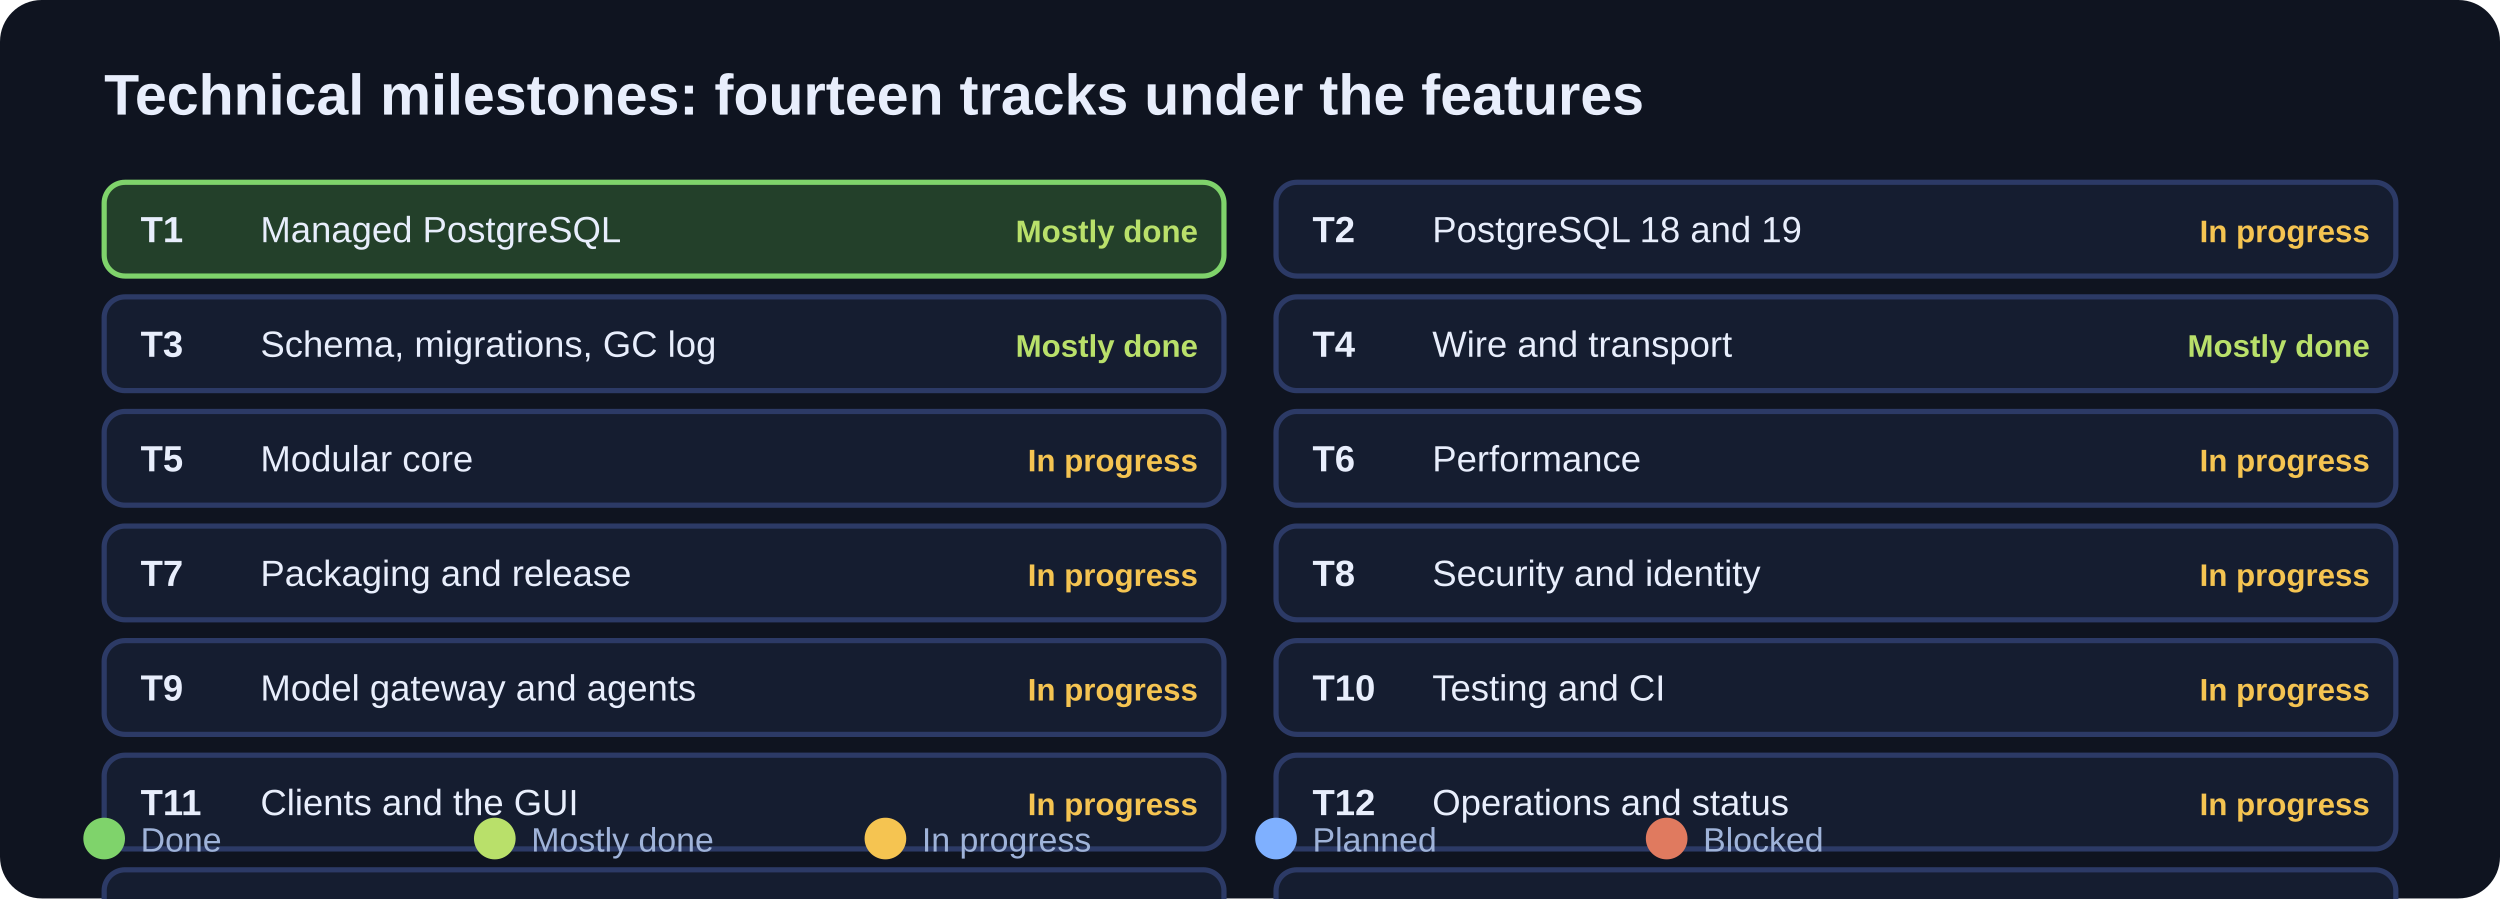
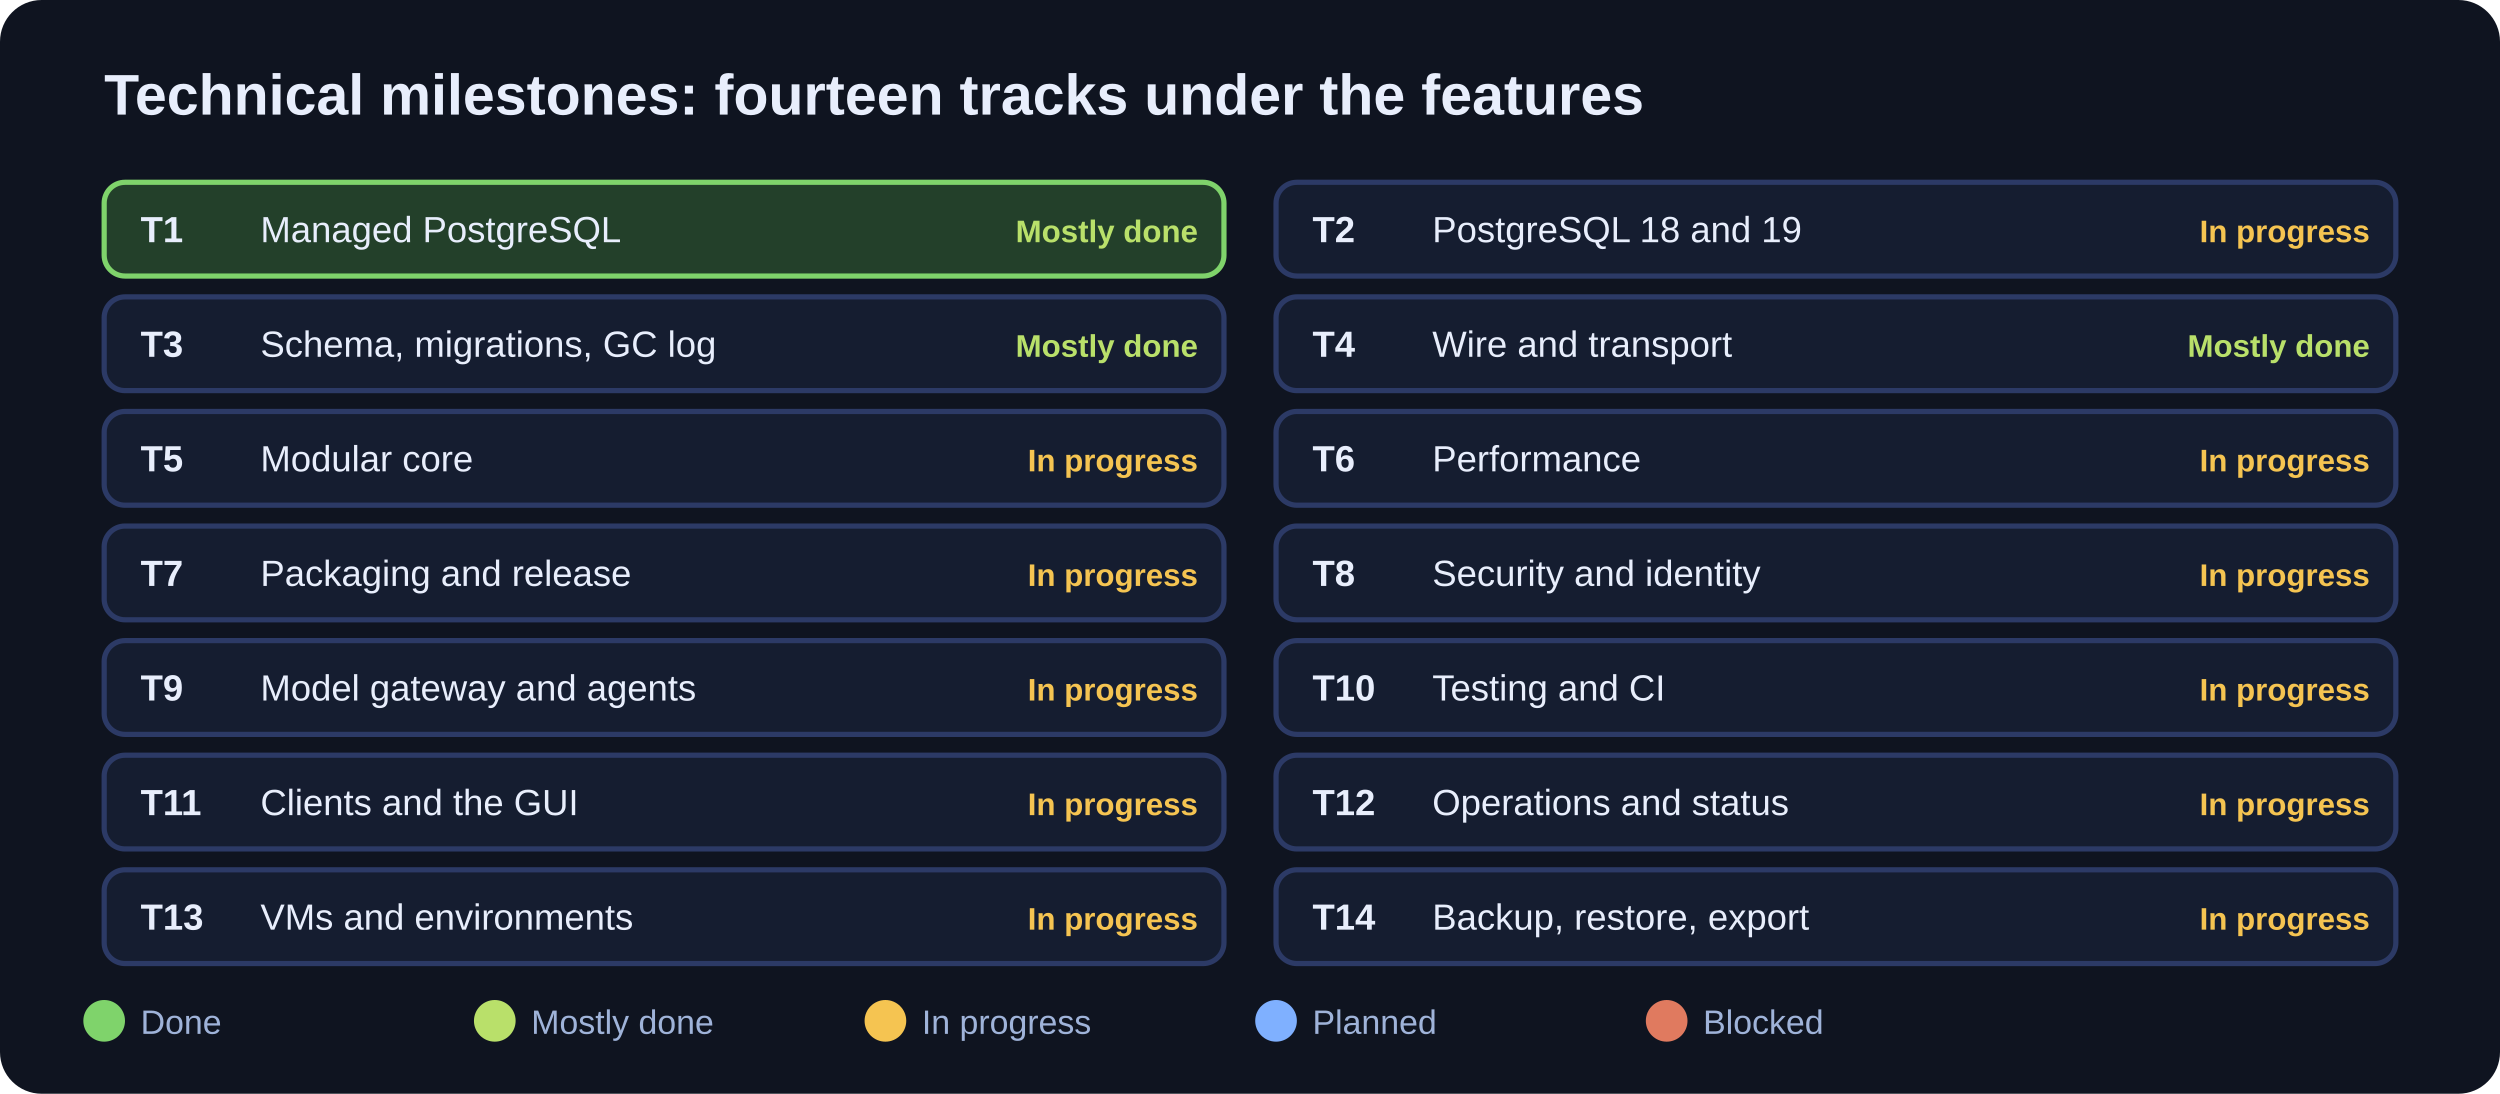
- <svg xmlns="http://www.w3.org/2000/svg" viewBox="0 0 960 345" role="img" aria-labelledby="t d">
-   <rect width="960" height="345" rx="16" fill="#0f1420" />
+ <svg xmlns="http://www.w3.org/2000/svg" viewBox="0 0 960 420" role="img" aria-labelledby="t d">
+   <rect width="960" height="420" rx="16" fill="#0f1420" />
  <text x="40" y="44" font-family="Segoe UI, Arial, sans-serif" font-size="22" font-weight="700" fill="#e8eefc" text-anchor="start">Technical milestones: fourteen tracks under the features</text>
  <rect x="40" y="70" width="430" height="36" rx="8" fill="#23402a" stroke="#7fd36b" stroke-width="2" />
  <text x="54" y="93" font-family="Segoe UI, Arial, sans-serif" font-size="14" font-weight="700" fill="#e8eefc" text-anchor="start">T1</text>
  <text x="100" y="93" font-family="Segoe UI, Arial, sans-serif" font-size="14" font-weight="400" fill="#e8eefc" text-anchor="start">Managed PostgreSQL</text>
  <text x="460" y="93" font-family="Segoe UI, Arial, sans-serif" font-size="12" font-weight="600" fill="#b9e06a" text-anchor="end">Mostly done</text>
  <rect x="490" y="70" width="430" height="36" rx="8" fill="#151d30" stroke="#2c3a66" stroke-width="2" />
  <text x="504" y="93" font-family="Segoe UI, Arial, sans-serif" font-size="14" font-weight="700" fill="#e8eefc" text-anchor="start">T2</text>
  <text x="550" y="93" font-family="Segoe UI, Arial, sans-serif" font-size="14" font-weight="400" fill="#e8eefc" text-anchor="start">PostgreSQL 18 and 19</text>
  <text x="910" y="93" font-family="Segoe UI, Arial, sans-serif" font-size="12" font-weight="600" fill="#f5c451" text-anchor="end">In progress</text>
  <rect x="40" y="114" width="430" height="36" rx="8" fill="#151d30" stroke="#2c3a66" stroke-width="2" />
  <text x="54" y="137" font-family="Segoe UI, Arial, sans-serif" font-size="14" font-weight="700" fill="#e8eefc" text-anchor="start">T3</text>
  <text x="100" y="137" font-family="Segoe UI, Arial, sans-serif" font-size="14" font-weight="400" fill="#e8eefc" text-anchor="start">Schema, migrations, GC log</text>
  <text x="460" y="137" font-family="Segoe UI, Arial, sans-serif" font-size="12" font-weight="600" fill="#b9e06a" text-anchor="end">Mostly done</text>
  <rect x="490" y="114" width="430" height="36" rx="8" fill="#151d30" stroke="#2c3a66" stroke-width="2" />
  <text x="504" y="137" font-family="Segoe UI, Arial, sans-serif" font-size="14" font-weight="700" fill="#e8eefc" text-anchor="start">T4</text>
  <text x="550" y="137" font-family="Segoe UI, Arial, sans-serif" font-size="14" font-weight="400" fill="#e8eefc" text-anchor="start">Wire and transport</text>
  <text x="910" y="137" font-family="Segoe UI, Arial, sans-serif" font-size="12" font-weight="600" fill="#b9e06a" text-anchor="end">Mostly done</text>
  <rect x="40" y="158" width="430" height="36" rx="8" fill="#151d30" stroke="#2c3a66" stroke-width="2" />
  <text x="54" y="181" font-family="Segoe UI, Arial, sans-serif" font-size="14" font-weight="700" fill="#e8eefc" text-anchor="start">T5</text>
  <text x="100" y="181" font-family="Segoe UI, Arial, sans-serif" font-size="14" font-weight="400" fill="#e8eefc" text-anchor="start">Modular core</text>
  <text x="460" y="181" font-family="Segoe UI, Arial, sans-serif" font-size="12" font-weight="600" fill="#f5c451" text-anchor="end">In progress</text>
  <rect x="490" y="158" width="430" height="36" rx="8" fill="#151d30" stroke="#2c3a66" stroke-width="2" />
  <text x="504" y="181" font-family="Segoe UI, Arial, sans-serif" font-size="14" font-weight="700" fill="#e8eefc" text-anchor="start">T6</text>
  <text x="550" y="181" font-family="Segoe UI, Arial, sans-serif" font-size="14" font-weight="400" fill="#e8eefc" text-anchor="start">Performance</text>
  <text x="910" y="181" font-family="Segoe UI, Arial, sans-serif" font-size="12" font-weight="600" fill="#f5c451" text-anchor="end">In progress</text>
  <rect x="40" y="202" width="430" height="36" rx="8" fill="#151d30" stroke="#2c3a66" stroke-width="2" />
  <text x="54" y="225" font-family="Segoe UI, Arial, sans-serif" font-size="14" font-weight="700" fill="#e8eefc" text-anchor="start">T7</text>
  <text x="100" y="225" font-family="Segoe UI, Arial, sans-serif" font-size="14" font-weight="400" fill="#e8eefc" text-anchor="start">Packaging and release</text>
  <text x="460" y="225" font-family="Segoe UI, Arial, sans-serif" font-size="12" font-weight="600" fill="#f5c451" text-anchor="end">In progress</text>
  <rect x="490" y="202" width="430" height="36" rx="8" fill="#151d30" stroke="#2c3a66" stroke-width="2" />
  <text x="504" y="225" font-family="Segoe UI, Arial, sans-serif" font-size="14" font-weight="700" fill="#e8eefc" text-anchor="start">T8</text>
  <text x="550" y="225" font-family="Segoe UI, Arial, sans-serif" font-size="14" font-weight="400" fill="#e8eefc" text-anchor="start">Security and identity</text>
  <text x="910" y="225" font-family="Segoe UI, Arial, sans-serif" font-size="12" font-weight="600" fill="#f5c451" text-anchor="end">In progress</text>
  <rect x="40" y="246" width="430" height="36" rx="8" fill="#151d30" stroke="#2c3a66" stroke-width="2" />
  <text x="54" y="269" font-family="Segoe UI, Arial, sans-serif" font-size="14" font-weight="700" fill="#e8eefc" text-anchor="start">T9</text>
  <text x="100" y="269" font-family="Segoe UI, Arial, sans-serif" font-size="14" font-weight="400" fill="#e8eefc" text-anchor="start">Model gateway and agents</text>
  <text x="460" y="269" font-family="Segoe UI, Arial, sans-serif" font-size="12" font-weight="600" fill="#f5c451" text-anchor="end">In progress</text>
  <rect x="490" y="246" width="430" height="36" rx="8" fill="#151d30" stroke="#2c3a66" stroke-width="2" />
  <text x="504" y="269" font-family="Segoe UI, Arial, sans-serif" font-size="14" font-weight="700" fill="#e8eefc" text-anchor="start">T10</text>
  <text x="550" y="269" font-family="Segoe UI, Arial, sans-serif" font-size="14" font-weight="400" fill="#e8eefc" text-anchor="start">Testing and CI</text>
  <text x="910" y="269" font-family="Segoe UI, Arial, sans-serif" font-size="12" font-weight="600" fill="#f5c451" text-anchor="end">In progress</text>
  <rect x="40" y="290" width="430" height="36" rx="8" fill="#151d30" stroke="#2c3a66" stroke-width="2" />
  <text x="54" y="313" font-family="Segoe UI, Arial, sans-serif" font-size="14" font-weight="700" fill="#e8eefc" text-anchor="start">T11</text>
  <text x="100" y="313" font-family="Segoe UI, Arial, sans-serif" font-size="14" font-weight="400" fill="#e8eefc" text-anchor="start">Clients and the GUI</text>
  <text x="460" y="313" font-family="Segoe UI, Arial, sans-serif" font-size="12" font-weight="600" fill="#f5c451" text-anchor="end">In progress</text>
  <rect x="490" y="290" width="430" height="36" rx="8" fill="#151d30" stroke="#2c3a66" stroke-width="2" />
  <text x="504" y="313" font-family="Segoe UI, Arial, sans-serif" font-size="14" font-weight="700" fill="#e8eefc" text-anchor="start">T12</text>
  <text x="550" y="313" font-family="Segoe UI, Arial, sans-serif" font-size="14" font-weight="400" fill="#e8eefc" text-anchor="start">Operations and status</text>
  <text x="910" y="313" font-family="Segoe UI, Arial, sans-serif" font-size="12" font-weight="600" fill="#f5c451" text-anchor="end">In progress</text>
  <rect x="40" y="334" width="430" height="36" rx="8" fill="#151d30" stroke="#2c3a66" stroke-width="2" />
  <text x="54" y="357" font-family="Segoe UI, Arial, sans-serif" font-size="14" font-weight="700" fill="#e8eefc" text-anchor="start">T13</text>
  <text x="100" y="357" font-family="Segoe UI, Arial, sans-serif" font-size="14" font-weight="400" fill="#e8eefc" text-anchor="start">VMs and environments</text>
  <text x="460" y="357" font-family="Segoe UI, Arial, sans-serif" font-size="12" font-weight="600" fill="#f5c451" text-anchor="end">In progress</text>
  <rect x="490" y="334" width="430" height="36" rx="8" fill="#151d30" stroke="#2c3a66" stroke-width="2" />
  <text x="504" y="357" font-family="Segoe UI, Arial, sans-serif" font-size="14" font-weight="700" fill="#e8eefc" text-anchor="start">T14</text>
  <text x="550" y="357" font-family="Segoe UI, Arial, sans-serif" font-size="14" font-weight="400" fill="#e8eefc" text-anchor="start">Backup, restore, export</text>
  <text x="910" y="357" font-family="Segoe UI, Arial, sans-serif" font-size="12" font-weight="600" fill="#f5c451" text-anchor="end">In progress</text>
-   <circle cx="40" cy="322" r="8" fill="#7fd36b" />
-   <text x="54" y="327" font-family="Segoe UI, Arial, sans-serif" font-size="13" font-weight="400" fill="#9fb3d9" text-anchor="start">Done</text>
-   <circle cx="190" cy="322" r="8" fill="#b9e06a" />
-   <text x="204" y="327" font-family="Segoe UI, Arial, sans-serif" font-size="13" font-weight="400" fill="#9fb3d9" text-anchor="start">Mostly done</text>
-   <circle cx="340" cy="322" r="8" fill="#f5c451" />
-   <text x="354" y="327" font-family="Segoe UI, Arial, sans-serif" font-size="13" font-weight="400" fill="#9fb3d9" text-anchor="start">In progress</text>
-   <circle cx="490" cy="322" r="8" fill="#7fb0ff" />
-   <text x="504" y="327" font-family="Segoe UI, Arial, sans-serif" font-size="13" font-weight="400" fill="#9fb3d9" text-anchor="start">Planned</text>
-   <circle cx="640" cy="322" r="8" fill="#e07a5f" />
-   <text x="654" y="327" font-family="Segoe UI, Arial, sans-serif" font-size="13" font-weight="400" fill="#9fb3d9" text-anchor="start">Blocked</text>
+   <circle cx="40" cy="392" r="8" fill="#7fd36b" />
+   <text x="54" y="397" font-family="Segoe UI, Arial, sans-serif" font-size="13" font-weight="400" fill="#9fb3d9" text-anchor="start">Done</text>
+   <circle cx="190" cy="392" r="8" fill="#b9e06a" />
+   <text x="204" y="397" font-family="Segoe UI, Arial, sans-serif" font-size="13" font-weight="400" fill="#9fb3d9" text-anchor="start">Mostly done</text>
+   <circle cx="340" cy="392" r="8" fill="#f5c451" />
+   <text x="354" y="397" font-family="Segoe UI, Arial, sans-serif" font-size="13" font-weight="400" fill="#9fb3d9" text-anchor="start">In progress</text>
+   <circle cx="490" cy="392" r="8" fill="#7fb0ff" />
+   <text x="504" y="397" font-family="Segoe UI, Arial, sans-serif" font-size="13" font-weight="400" fill="#9fb3d9" text-anchor="start">Planned</text>
+   <circle cx="640" cy="392" r="8" fill="#e07a5f" />
+   <text x="654" y="397" font-family="Segoe UI, Arial, sans-serif" font-size="13" font-weight="400" fill="#9fb3d9" text-anchor="start">Blocked</text>
</svg>
